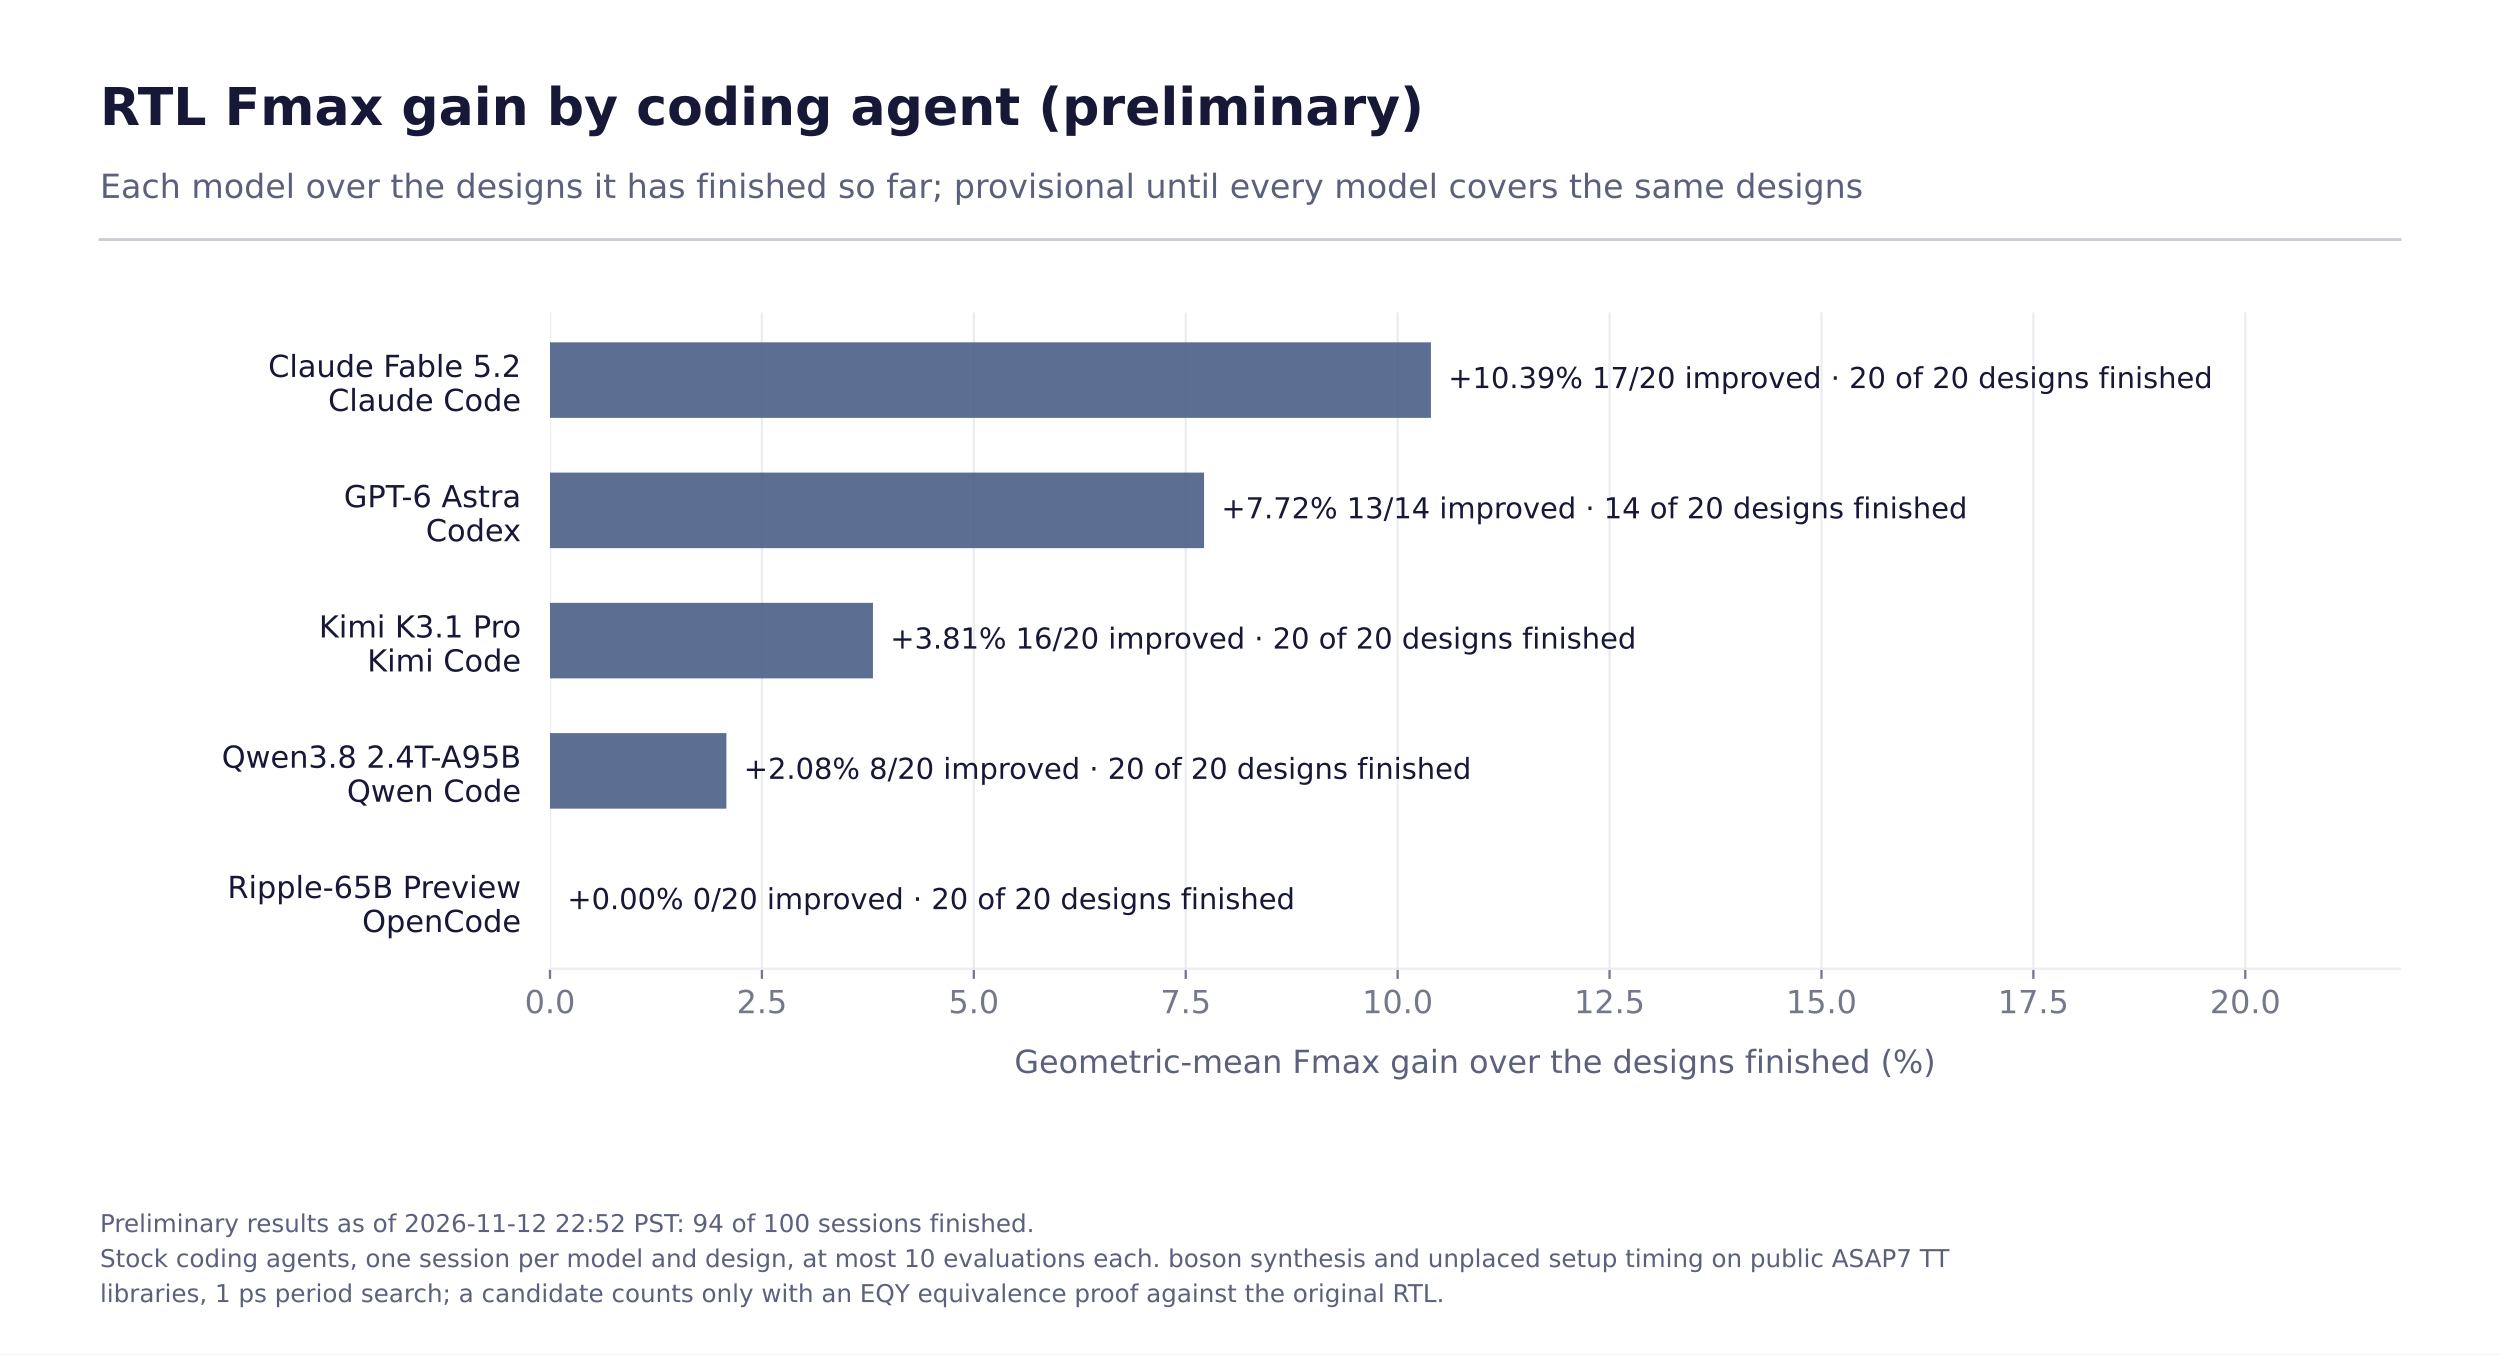
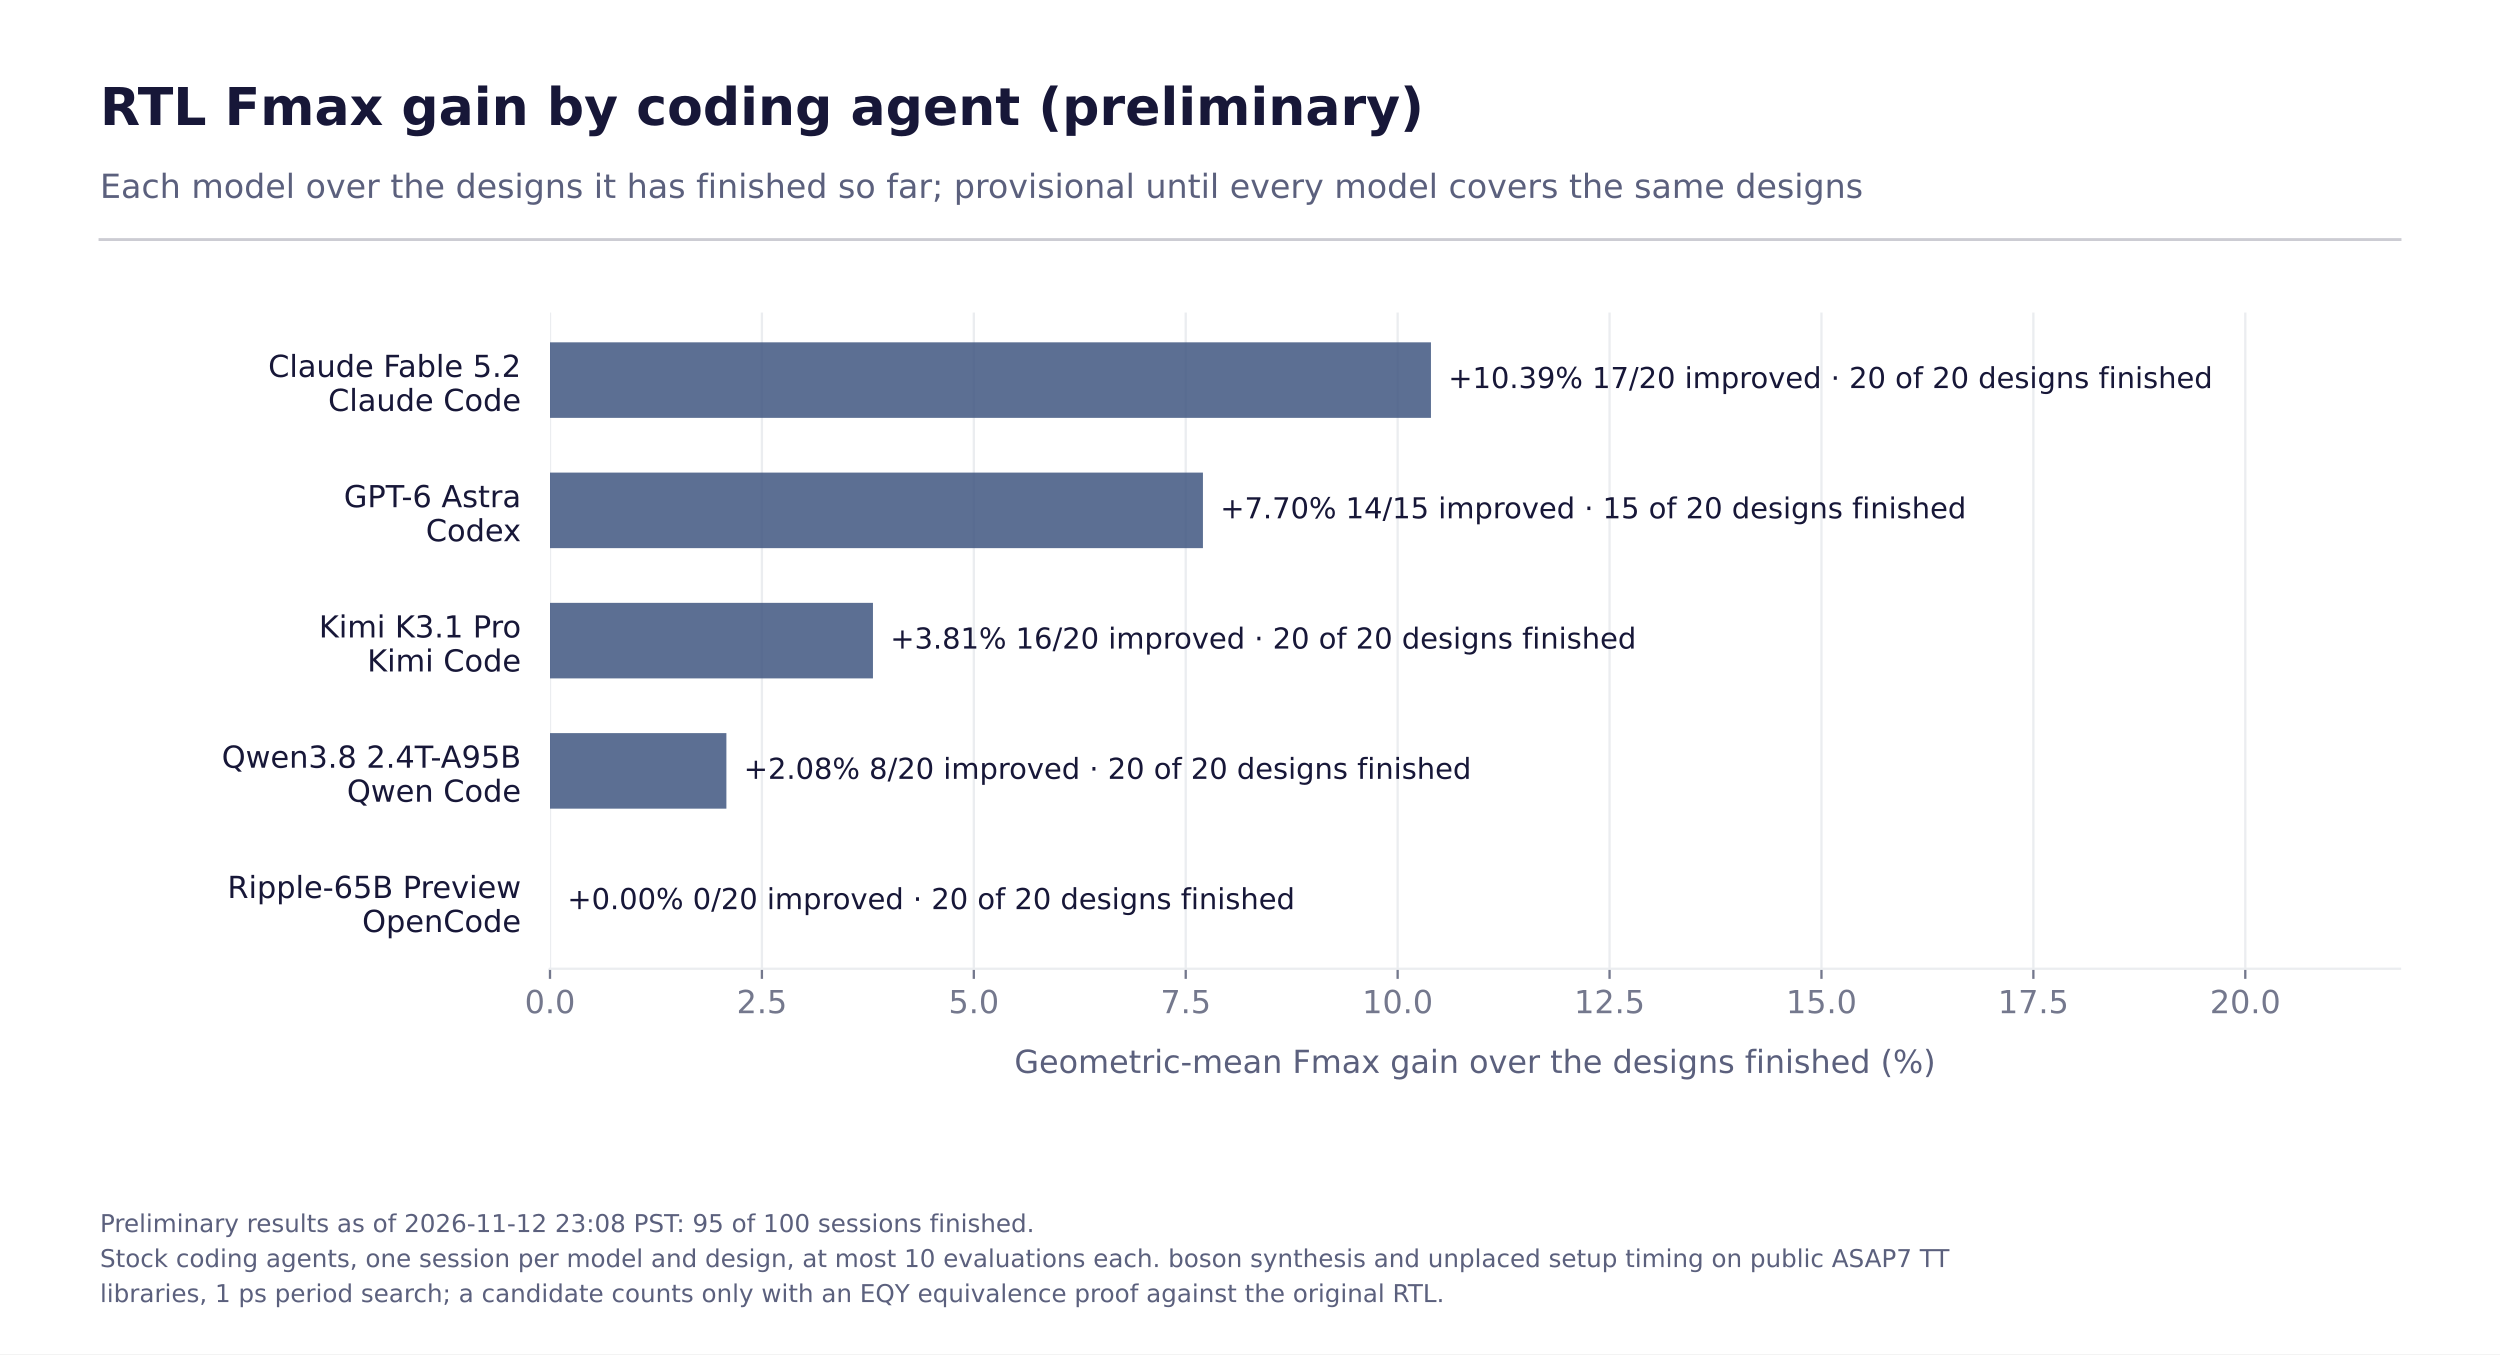
<svg xmlns="http://www.w3.org/2000/svg" xmlns:xlink="http://www.w3.org/1999/xlink" width="864pt" height="468pt" viewBox="0 0 864 468" version="1.1">
  <defs>
    <style type="text/css">*{stroke-linejoin: round; stroke-linecap: butt}</style>
  </defs>
  <g id="figure_1">
    <g id="patch_1">
      <path d="M 0 468  L 864 468  L 864 0  L 0 0  z " style="fill: #ffffff" />
    </g>
    <g id="axes_1">
      <g id="patch_2">
        <path d="M 190.08 334.8  L 829.44 334.8  L 829.44 108  L 190.08 108  z " style="fill: #ffffff" />
      </g>
      <g id="matplotlib.axis_1">
        <g id="xtick_1">
          <g id="line2d_1">
            <path d="M 190.08 334.8  L 190.08 108  " clip-path="url(#p4ebb32de9a)" style="fill: none; stroke: #ebedf0; stroke-width: 0.8; stroke-linecap: square" />
          </g>
          <g id="line2d_2">
            <defs>
              <path id="m93d353a957" d="M 0 0  L 0 3.5  " style="stroke: #74788d; stroke-width: 0.8" />
            </defs>
            <g>
              <use xlink:href="#m93d353a957" x="190.08" y="334.8" style="fill: #74788d; stroke: #74788d; stroke-width: 0.8" />
            </g>
          </g>
          <g id="text_1">
            <text style="fill: #74788d; font: 11px 'DejaVu Sans'; text-anchor: middle" x="190.08" y="350.158" transform="rotate(-0 190.08 350.1583)">0.0</text>
          </g>
        </g>
        <g id="xtick_2">
          <g id="line2d_3">
            <path d="M 263.316 334.8  L 263.316 108  " clip-path="url(#p4ebb32de9a)" style="fill: none; stroke: #ebedf0; stroke-width: 0.8; stroke-linecap: square" />
          </g>
          <g id="line2d_4">
            <g>
              <use xlink:href="#m93d353a957" x="263.316" y="334.8" style="fill: #74788d; stroke: #74788d; stroke-width: 0.8" />
            </g>
          </g>
          <g id="text_2">
            <text style="fill: #74788d; font: 11px 'DejaVu Sans'; text-anchor: middle" x="263.316" y="350.158" transform="rotate(-0 263.3161 350.1583)">2.5</text>
          </g>
        </g>
        <g id="xtick_3">
          <g id="line2d_5">
            <path d="M 336.552 334.8  L 336.552 108  " clip-path="url(#p4ebb32de9a)" style="fill: none; stroke: #ebedf0; stroke-width: 0.8; stroke-linecap: square" />
          </g>
          <g id="line2d_6">
            <g>
              <use xlink:href="#m93d353a957" x="336.552" y="334.8" style="fill: #74788d; stroke: #74788d; stroke-width: 0.8" />
            </g>
          </g>
          <g id="text_3">
            <text style="fill: #74788d; font: 11px 'DejaVu Sans'; text-anchor: middle" x="336.552" y="350.158" transform="rotate(-0 336.5522 350.1583)">5.0</text>
          </g>
        </g>
        <g id="xtick_4">
          <g id="line2d_7">
            <path d="M 409.788 334.8  L 409.788 108  " clip-path="url(#p4ebb32de9a)" style="fill: none; stroke: #ebedf0; stroke-width: 0.8; stroke-linecap: square" />
          </g>
          <g id="line2d_8">
            <g>
              <use xlink:href="#m93d353a957" x="409.788" y="334.8" style="fill: #74788d; stroke: #74788d; stroke-width: 0.8" />
            </g>
          </g>
          <g id="text_4">
            <text style="fill: #74788d; font: 11px 'DejaVu Sans'; text-anchor: middle" x="409.788" y="350.158" transform="rotate(-0 409.7883 350.1583)">7.5</text>
          </g>
        </g>
        <g id="xtick_5">
          <g id="line2d_9">
            <path d="M 483.024 334.8  L 483.024 108  " clip-path="url(#p4ebb32de9a)" style="fill: none; stroke: #ebedf0; stroke-width: 0.8; stroke-linecap: square" />
          </g>
          <g id="line2d_10">
            <g>
              <use xlink:href="#m93d353a957" x="483.024" y="334.8" style="fill: #74788d; stroke: #74788d; stroke-width: 0.8" />
            </g>
          </g>
          <g id="text_5">
            <text style="fill: #74788d; font: 11px 'DejaVu Sans'; text-anchor: middle" x="483.024" y="350.158" transform="rotate(-0 483.0244 350.1583)">10.0</text>
          </g>
        </g>
        <g id="xtick_6">
          <g id="line2d_11">
            <path d="M 556.261 334.8  L 556.261 108  " clip-path="url(#p4ebb32de9a)" style="fill: none; stroke: #ebedf0; stroke-width: 0.8; stroke-linecap: square" />
          </g>
          <g id="line2d_12">
            <g>
              <use xlink:href="#m93d353a957" x="556.261" y="334.8" style="fill: #74788d; stroke: #74788d; stroke-width: 0.8" />
            </g>
          </g>
          <g id="text_6">
            <text style="fill: #74788d; font: 11px 'DejaVu Sans'; text-anchor: middle" x="556.261" y="350.158" transform="rotate(-0 556.2605 350.1583)">12.5</text>
          </g>
        </g>
        <g id="xtick_7">
          <g id="line2d_13">
            <path d="M 629.497 334.8  L 629.497 108  " clip-path="url(#p4ebb32de9a)" style="fill: none; stroke: #ebedf0; stroke-width: 0.8; stroke-linecap: square" />
          </g>
          <g id="line2d_14">
            <g>
              <use xlink:href="#m93d353a957" x="629.497" y="334.8" style="fill: #74788d; stroke: #74788d; stroke-width: 0.8" />
            </g>
          </g>
          <g id="text_7">
            <text style="fill: #74788d; font: 11px 'DejaVu Sans'; text-anchor: middle" x="629.497" y="350.158" transform="rotate(-0 629.4966 350.1583)">15.0</text>
          </g>
        </g>
        <g id="xtick_8">
          <g id="line2d_15">
            <path d="M 702.733 334.8  L 702.733 108  " clip-path="url(#p4ebb32de9a)" style="fill: none; stroke: #ebedf0; stroke-width: 0.8; stroke-linecap: square" />
          </g>
          <g id="line2d_16">
            <g>
              <use xlink:href="#m93d353a957" x="702.733" y="334.8" style="fill: #74788d; stroke: #74788d; stroke-width: 0.8" />
            </g>
          </g>
          <g id="text_8">
            <text style="fill: #74788d; font: 11px 'DejaVu Sans'; text-anchor: middle" x="702.733" y="350.158" transform="rotate(-0 702.7327 350.1583)">17.5</text>
          </g>
        </g>
        <g id="xtick_9">
          <g id="line2d_17">
            <path d="M 775.969 334.8  L 775.969 108  " clip-path="url(#p4ebb32de9a)" style="fill: none; stroke: #ebedf0; stroke-width: 0.8; stroke-linecap: square" />
          </g>
          <g id="line2d_18">
            <g>
              <use xlink:href="#m93d353a957" x="775.969" y="334.8" style="fill: #74788d; stroke: #74788d; stroke-width: 0.8" />
            </g>
          </g>
          <g id="text_9">
            <text style="fill: #74788d; font: 11px 'DejaVu Sans'; text-anchor: middle" x="775.969" y="350.158" transform="rotate(-0 775.9689 350.1583)">20.0</text>
          </g>
        </g>
        <g id="text_10">
          <text style="fill: #5b607d; font: 11px 'DejaVu Sans'; text-anchor: middle" x="509.76" y="370.804" transform="rotate(-0 509.76 370.8042)">Geometric-mean Fmax gain over the designs finished (%)</text>
        </g>
      </g>
      <g id="matplotlib.axis_2">
        <g id="ytick_1">
          <g id="line2d_19" />
          <g id="text_11">
            <text style="fill: #171738; font: 10.5px 'DejaVu Sans'" transform="translate(92.68391 130.2724)">Claude Fable 5.2</text>
            <text style="fill: #171738; font: 10.5px 'DejaVu Sans'" transform="translate(113.3952 142.0301)">Claude Code</text>
          </g>
        </g>
        <g id="ytick_2">
          <g id="line2d_20" />
          <g id="text_12">
            <text style="fill: #171738; font: 10.5px 'DejaVu Sans'" transform="translate(118.8322 175.2903)">GPT-6 Astra</text>
            <text style="fill: #171738; font: 10.5px 'DejaVu Sans'" transform="translate(147.1658 187.048)">Codex</text>
          </g>
        </g>
        <g id="ytick_3">
          <g id="line2d_21" />
          <g id="text_13">
            <text style="fill: #171738; font: 10.5px 'DejaVu Sans'" transform="translate(110.2222 220.3082)">Kimi K3.1 Pro</text>
            <text style="fill: #171738; font: 10.5px 'DejaVu Sans'" transform="translate(126.9123 232.0659)">Kimi Code</text>
          </g>
        </g>
        <g id="ytick_4">
          <g id="line2d_22" />
          <g id="text_14">
            <text style="fill: #171738; font: 10.5px 'DejaVu Sans'" transform="translate(76.62383 265.326)">Qwen3.8 2.4T-A95B</text>
            <text style="fill: #171738; font: 10.5px 'DejaVu Sans'" transform="translate(119.892 277.0837)">Qwen Code</text>
          </g>
        </g>
        <g id="ytick_5">
          <g id="line2d_23" />
          <g id="text_15">
            <text style="fill: #171738; font: 10.5px 'DejaVu Sans'" transform="translate(78.59914 310.3439)">Ripple-65B Preview</text>
            <text style="fill: #171738; font: 10.5px 'DejaVu Sans'" transform="translate(125.1502 322.1016)">OpenCode</text>
          </g>
        </g>
      </g>
      <g id="patch_3">
        <path d="M 190.08 118.309  L 494.537 118.309  L 494.537 144.419  L 190.08 144.419  z " clip-path="url(#p4ebb32de9a)" style="fill: #3f5680; opacity: 0.85" />
      </g>
      <g id="patch_4">
-         <path d="M 190.08 163.327  L 416.116 163.327  L 416.116 189.437  L 190.08 189.437  z " clip-path="url(#p4ebb32de9a)" style="fill: #3f5680; opacity: 0.85" />
+         <path d="M 190.08 163.327  L 415.735 163.327  L 415.735 189.437  L 190.08 189.437  z " clip-path="url(#p4ebb32de9a)" style="fill: #3f5680; opacity: 0.85" />
      </g>
      <g id="patch_5">
        <path d="M 190.08 208.345  L 301.692 208.345  L 301.692 234.455  L 190.08 234.455  z " clip-path="url(#p4ebb32de9a)" style="fill: #3f5680; opacity: 0.85" />
      </g>
      <g id="patch_6">
        <path d="M 190.08 253.363  L 251.042 253.363  L 251.042 279.473  L 190.08 279.473  z " clip-path="url(#p4ebb32de9a)" style="fill: #3f5680; opacity: 0.85" />
      </g>
      <g id="patch_7">
        <path d="M 190.08 298.381  L 190.08 298.381  L 190.08 324.491  L 190.08 324.491  z " clip-path="url(#p4ebb32de9a)" style="fill: #3f5680; opacity: 0.85" />
      </g>
      <g id="patch_8">
        <path d="M 190.08 334.8  L 829.44 334.8  " style="fill: none; stroke: #ebedf0; stroke-width: 0.8; stroke-linejoin: miter; stroke-linecap: square" />
      </g>
      <g id="text_16">
        <text style="fill: #171738; font: 10px 'DejaVu Sans'; text-anchor: start" x="500.537" y="134.124" transform="rotate(-0 500.5371 134.1236)">+10.39%   17/20 improved · 20 of 20 designs finished</text>
      </g>
      <g id="text_17">
-         <text style="fill: #171738; font: 10px 'DejaVu Sans'; text-anchor: start" x="422.116" y="179.142" transform="rotate(-0 422.1159 179.1415)">+7.72%   13/14 improved · 14 of 20 designs finished</text>
+         <text style="fill: #171738; font: 10px 'DejaVu Sans'; text-anchor: start" x="421.735" y="179.142" transform="rotate(-0 421.7351 179.1415)">+7.70%   14/15 improved · 15 of 20 designs finished</text>
      </g>
      <g id="text_18">
        <text style="fill: #171738; font: 10px 'DejaVu Sans'; text-anchor: start" x="307.692" y="224.159" transform="rotate(-0 307.6918 224.1594)">+3.81%   16/20 improved · 20 of 20 designs finished</text>
      </g>
      <g id="text_19">
        <text style="fill: #171738; font: 10px 'DejaVu Sans'; text-anchor: start" x="257.042" y="269.177" transform="rotate(-0 257.0417 269.1772)">+2.08%   8/20 improved · 20 of 20 designs finished</text>
      </g>
      <g id="text_20">
        <text style="fill: #171738; font: 10px 'DejaVu Sans'; text-anchor: start" x="196.08" y="314.195" transform="rotate(-0 196.08 314.1951)">+0.00%   0/20 improved · 20 of 20 designs finished</text>
      </g>
    </g>
    <g id="line2d_24">
      <path d="M 34.56 82.8  L 829.44 82.8  " style="fill: none; stroke: #171738; stroke-opacity: 0.22; stroke-linecap: square" />
    </g>
    <g id="text_21">
      <text style="fill: #171738; font: 700 18px 'DejaVu Sans'; text-anchor: start" x="34.56" y="43.2" transform="rotate(-0 34.56 43.2)">RTL Fmax gain by coding agent (preliminary)</text>
    </g>
    <g id="text_22">
      <text style="fill: #5b607d; font: 11.5px 'DejaVu Sans'; text-anchor: start" x="34.56" y="68.4" transform="rotate(-0 34.56 68.4)">Each model over the designs it has finished so far; provisional until every model covers the same designs</text>
    </g>
    <g id="text_23">
-       <text style="fill: #5b607d; font: 8.5px 'DejaVu Sans'" transform="translate(34.56 425.7968)">Preliminary results as of 2026-11-12 22:52 PST: 94 of 100 sessions finished.</text>
+       <text style="fill: #5b607d; font: 8.5px 'DejaVu Sans'" transform="translate(34.56 425.7968)">Preliminary results as of 2026-11-12 23:08 PST: 95 of 100 sessions finished.</text>
      <text style="fill: #5b607d; font: 8.5px 'DejaVu Sans'" transform="translate(34.56 437.8984)">Stock coding agents, one session per model and design, at most 10 evaluations each. boson synthesis and unplaced setup timing on public ASAP7 TT</text>
      <text style="fill: #5b607d; font: 8.5px 'DejaVu Sans'" transform="translate(34.56 450)">libraries, 1 ps period search; a candidate counts only with an EQY equivalence proof against the original RTL.</text>
    </g>
  </g>
  <defs>
    <clipPath id="p4ebb32de9a">
      <rect x="190.08" y="108" width="639.36" height="226.8" />
    </clipPath>
  </defs>
</svg>
